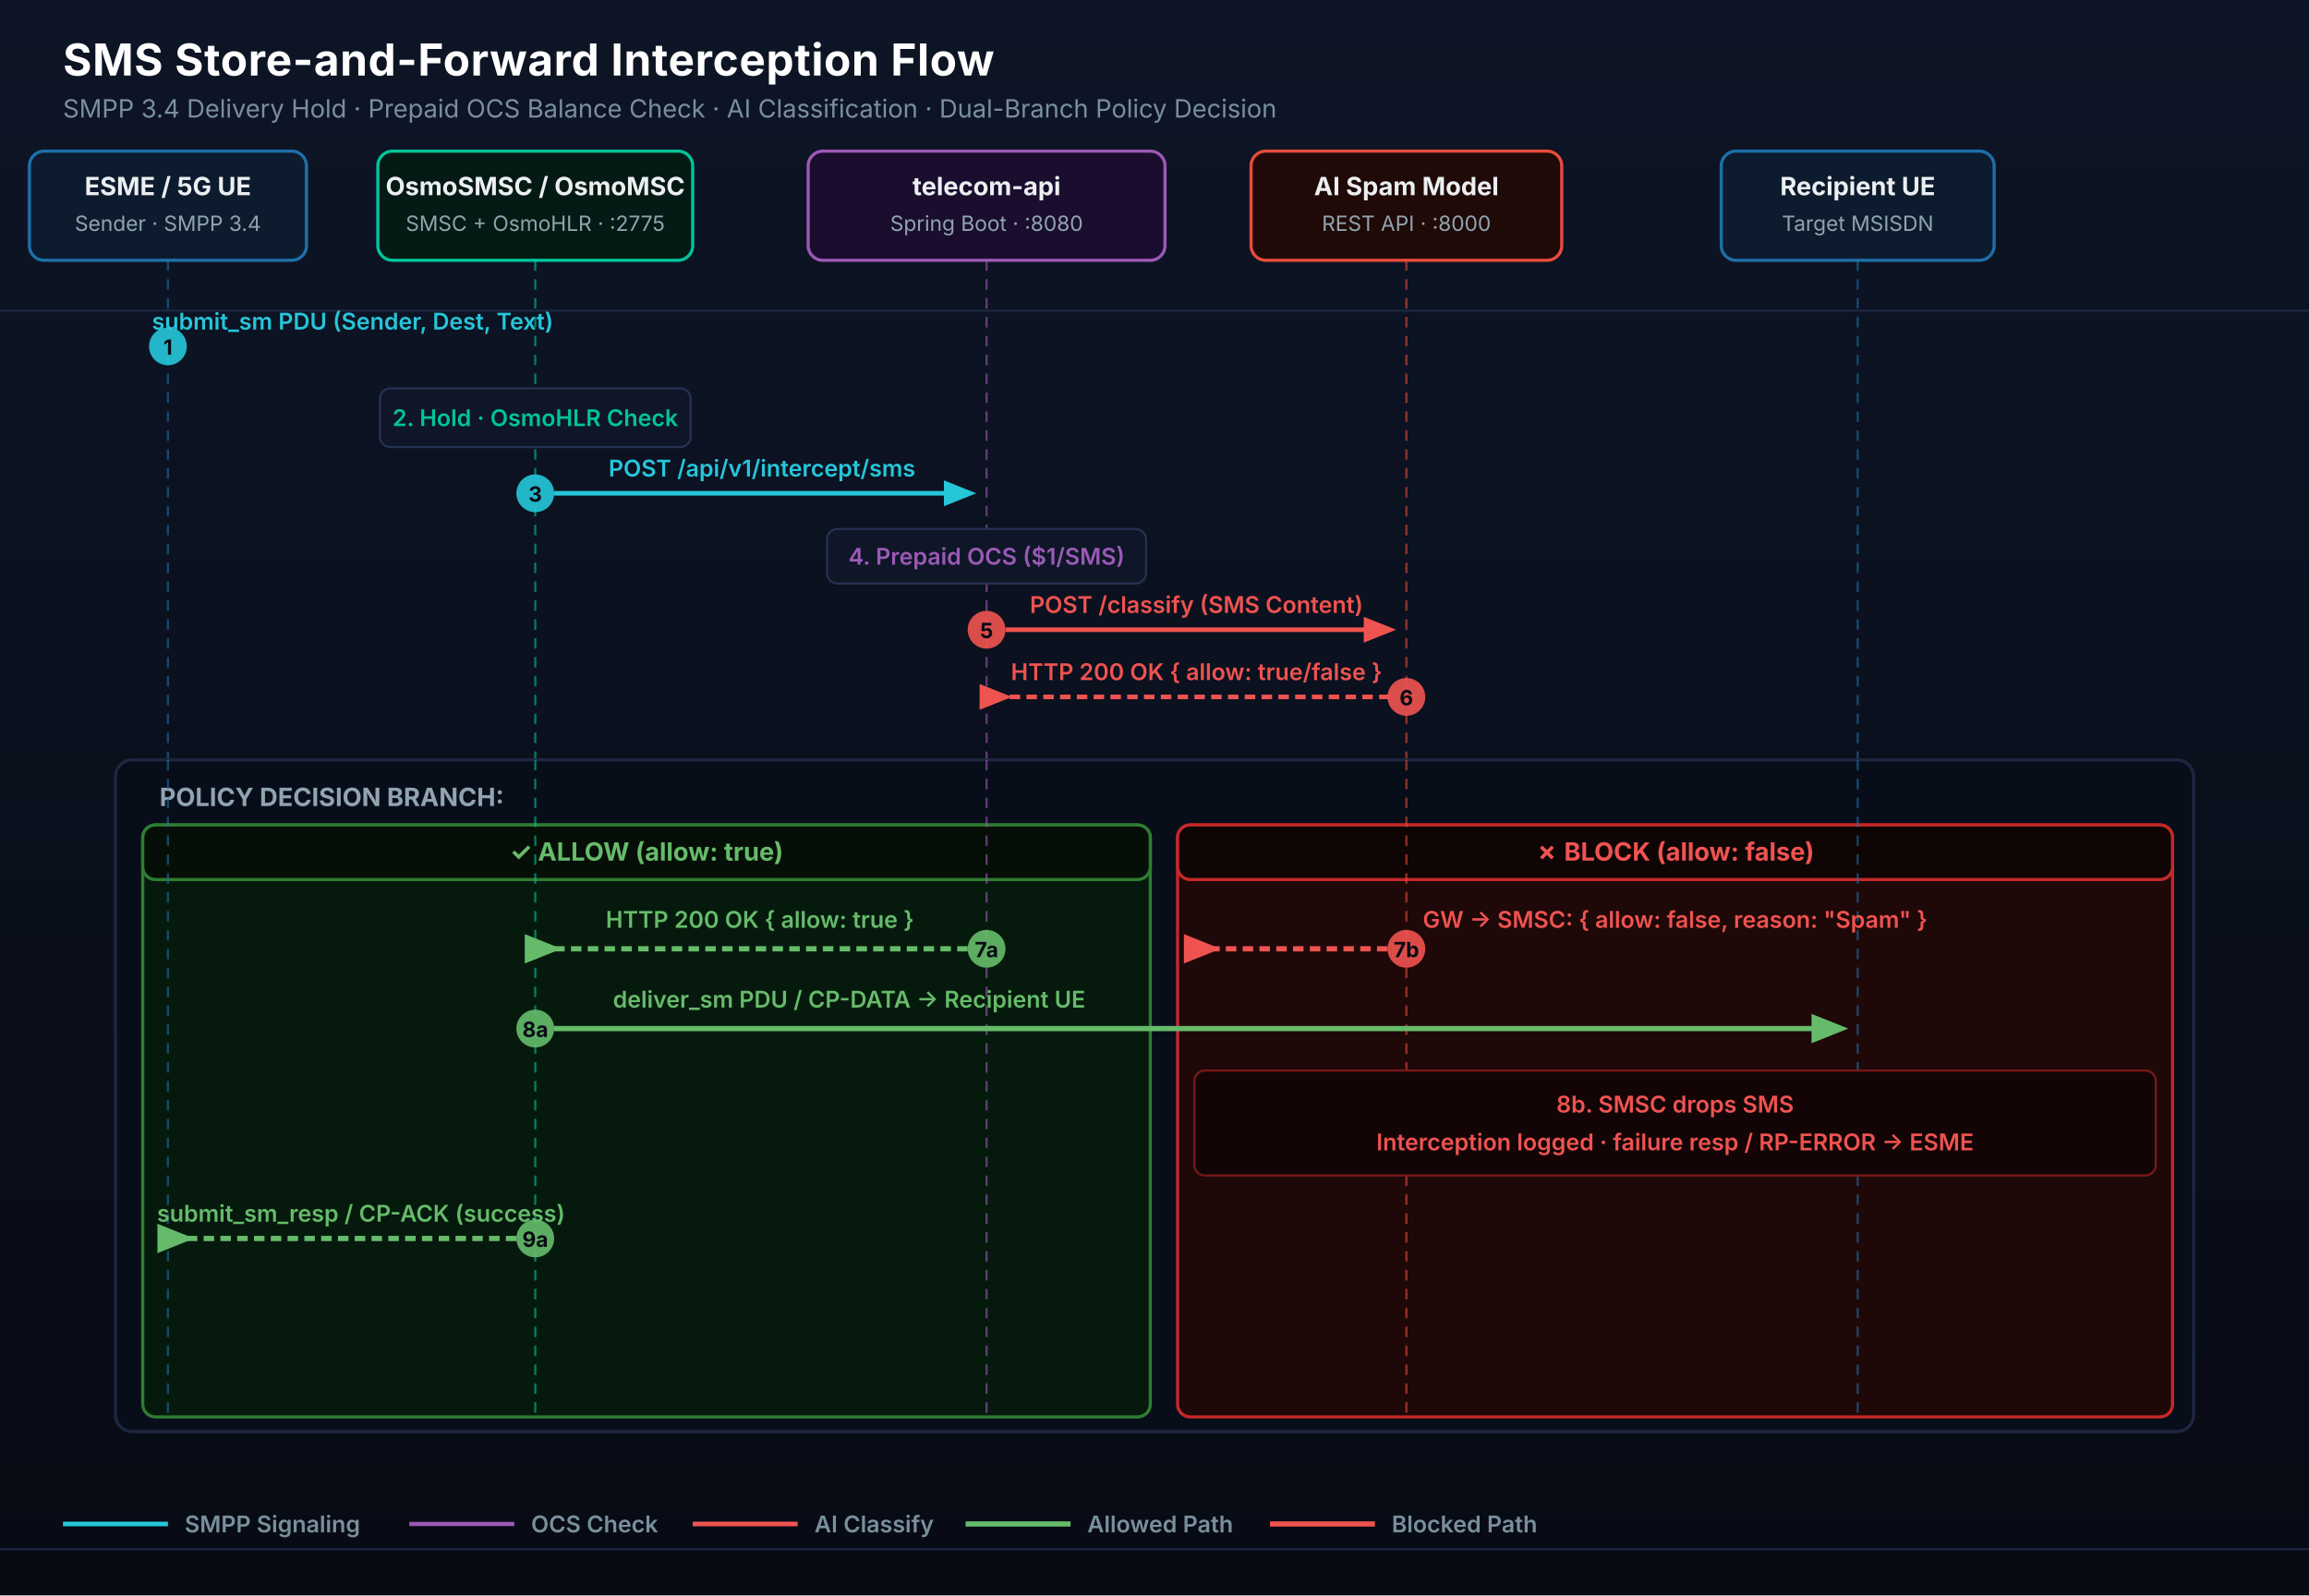
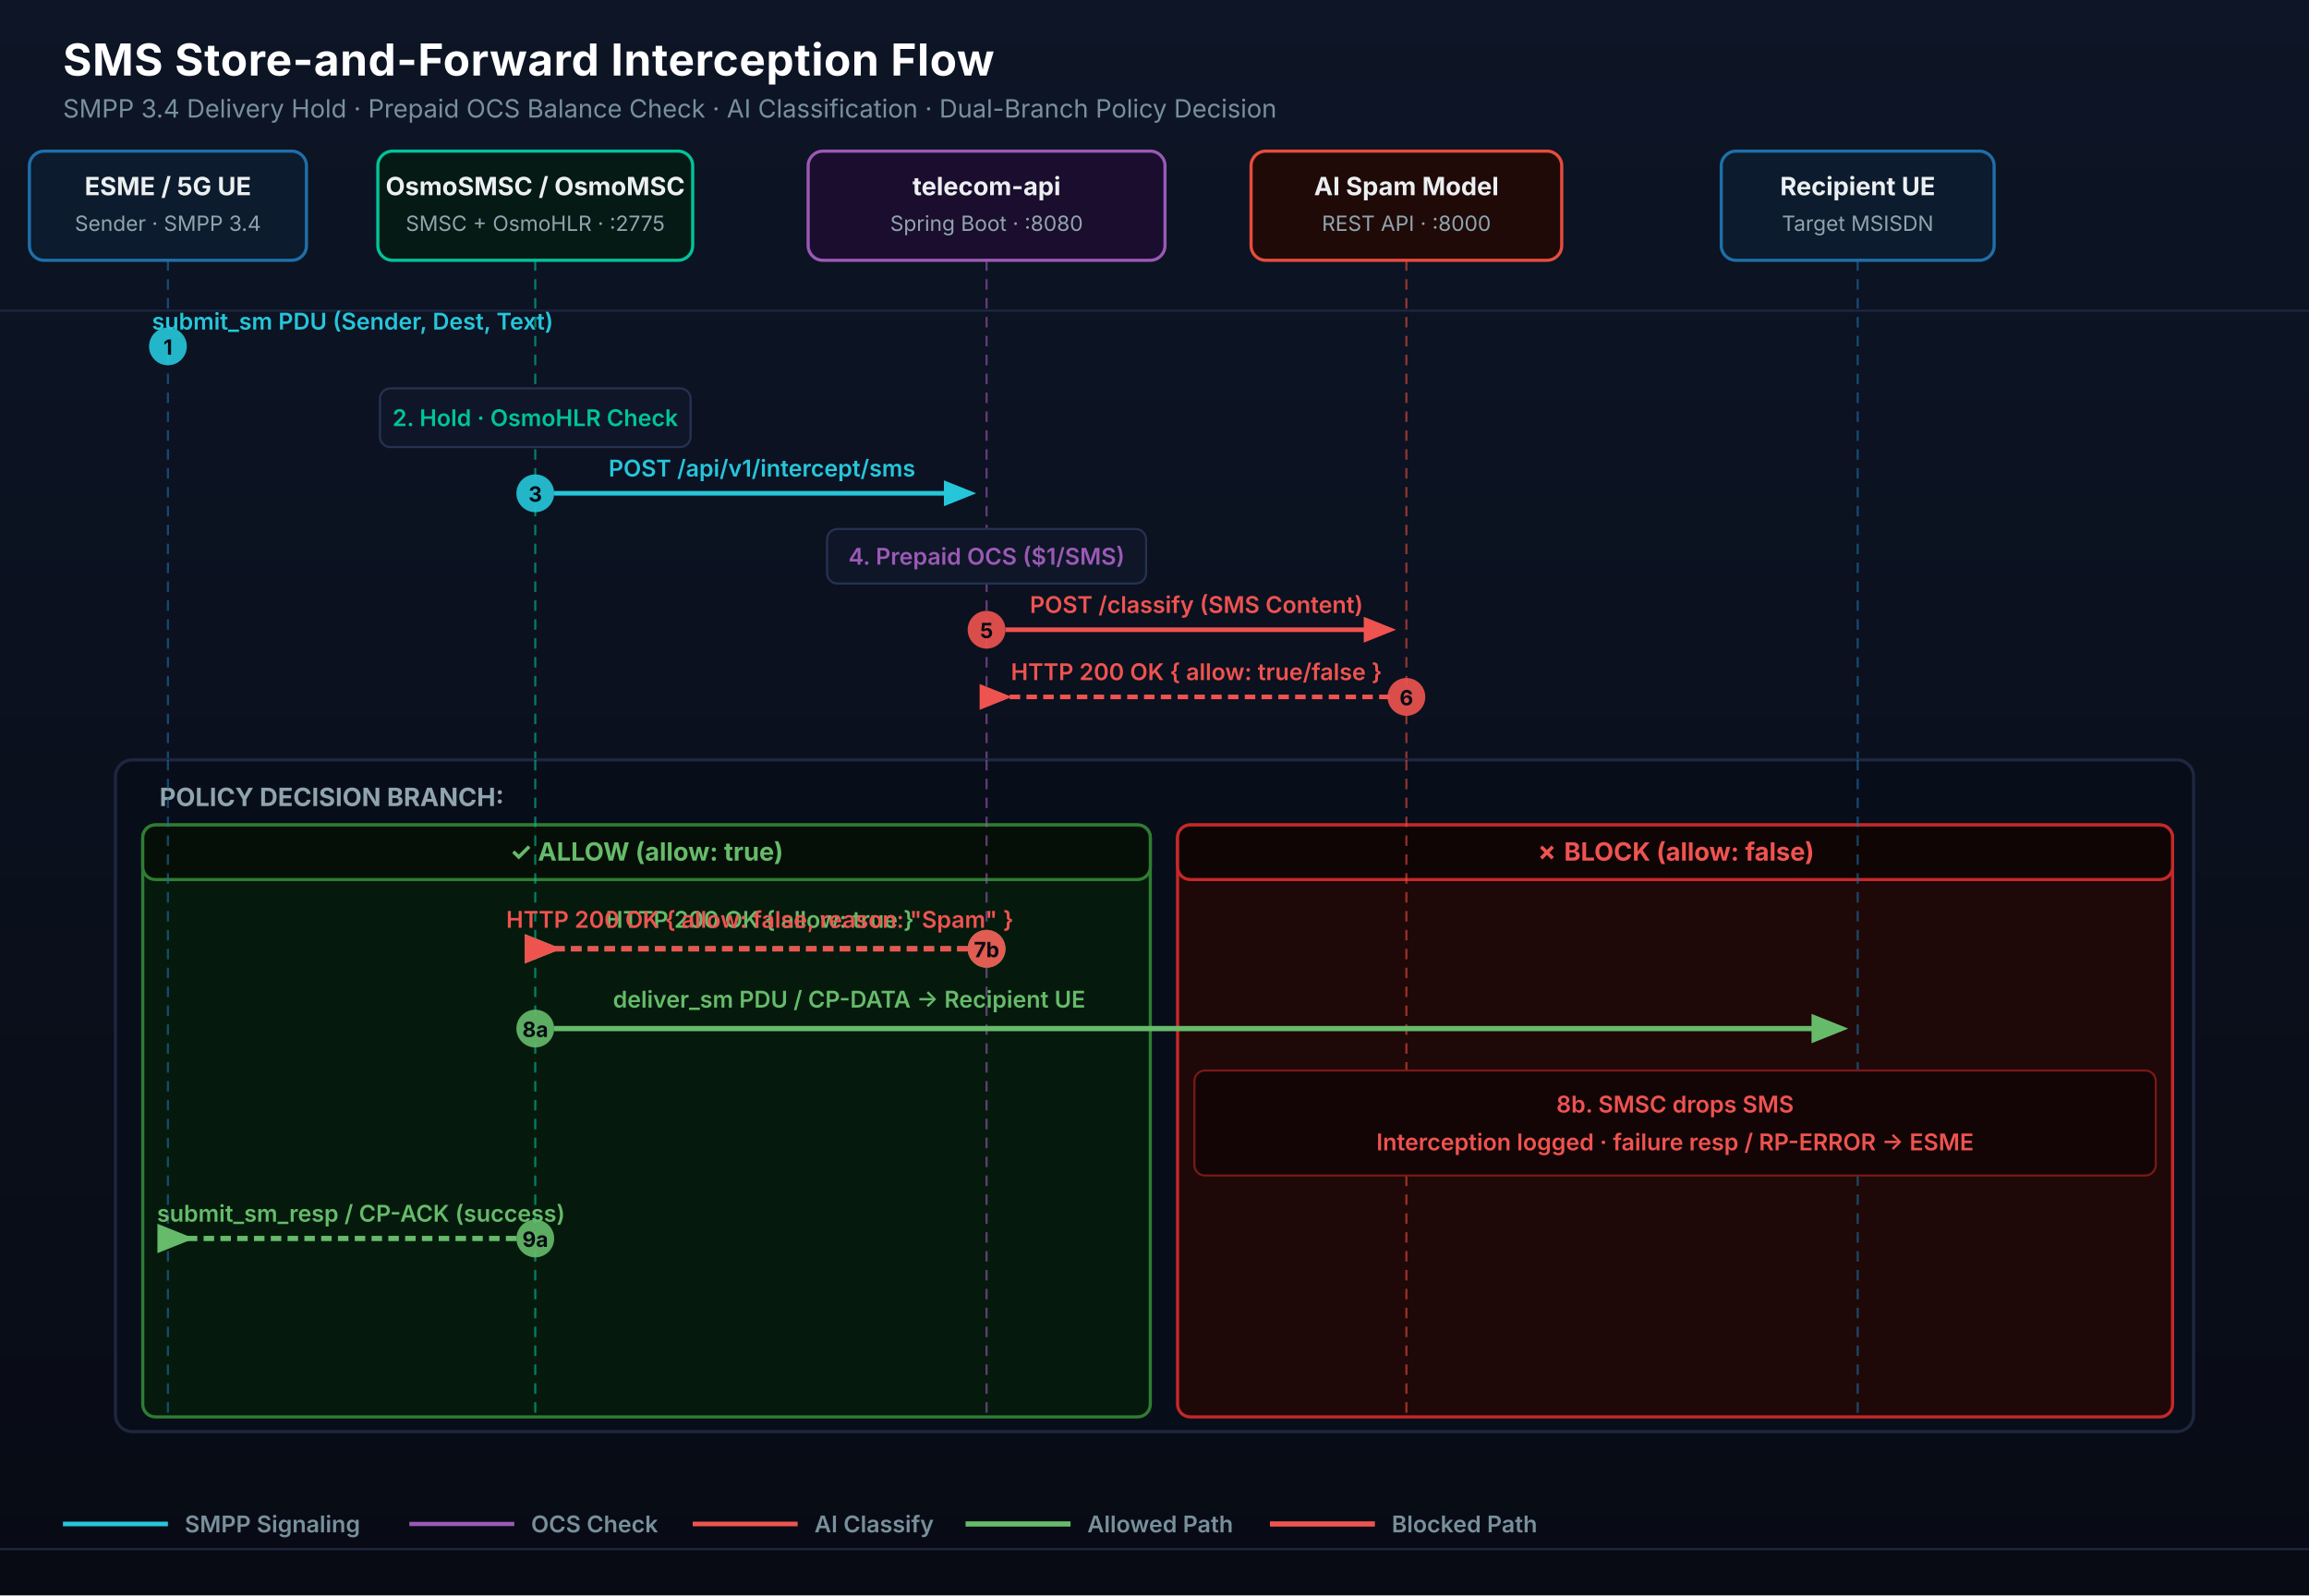
<svg xmlns="http://www.w3.org/2000/svg" viewBox="0 0 1100 760" width="100%" height="100%">
  <defs>
    <style>
      .bg { fill: #080b14; }
      .panel-client { fill: #0d1b2e; stroke: #1e6fa8; stroke-width: 1.5; }
      .panel-core   { fill: #051a14; stroke: #00c49a; stroke-width: 1.5; }
      .panel-gw     { fill: #1a0d2e; stroke: #9b59b6; stroke-width: 1.5; }
      .panel-ai     { fill: #1f0a08; stroke: #e74c3c; stroke-width: 1.5; }

      .badge-num { font-family: Inter, system-ui, sans-serif; font-size: 10px; font-weight: 700; fill: #080b14; }
      .title-main { font-family: Inter, system-ui, sans-serif; font-size: 21px; font-weight: 700; fill: #ffffff; letter-spacing: 0.3px; }
      .title-sub  { font-family: Inter, system-ui, sans-serif; font-size: 12px; fill: #78909c; }
      .node-name  { font-family: Inter, system-ui, sans-serif; font-size: 12px; font-weight: 700; fill: #eceff1; }
      .node-sub   { font-family: Inter, system-ui, sans-serif; font-size: 10px; fill: #90a4ae; }
      .lbl        { font-family: Inter, system-ui, sans-serif; font-size: 11px; font-weight: 600; }
      .branch-lbl { font-family: Inter, system-ui, sans-serif; font-size: 12px; font-weight: 700; }

      .lifeline-client { stroke: #1e6fa8; stroke-width: 1; stroke-dasharray: 5,4; opacity: 0.6; }
      .lifeline-core   { stroke: #00c49a; stroke-width: 1; stroke-dasharray: 5,4; opacity: 0.6; }
      .lifeline-gw     { stroke: #9b59b6; stroke-width: 1; stroke-dasharray: 5,4; opacity: 0.6; }
      .lifeline-ai     { stroke: #e74c3c; stroke-width: 1; stroke-dasharray: 5,4; opacity: 0.6; }

      .arrow-smpp  { stroke: #26c6da; stroke-width: 2.2; fill: none; }
      .arrow-ocs   { stroke: #9b59b6; stroke-width: 2;   fill: none; }
      .arrow-ai    { stroke: #ef5350; stroke-width: 2.2; fill: none; }
      .arrow-allow { stroke: #66bb6a; stroke-width: 2.5; fill: none; }
      .arrow-block { stroke: #ef5350; stroke-width: 2.5; fill: none; }
      .arrow-resp  { stroke-dasharray: 5,3; }

      .divider { stroke: #1e2740; stroke-width: 1; }
      .branch-allow { fill: #051a0d; stroke: #2e7d32; stroke-width: 1.5; }
      .branch-block { fill: #1f0808; stroke: #c62828; stroke-width: 1.5; }
      .branch-label-allow { fill: #060f07; stroke: #2e7d32; stroke-width: 1.5; }
      .branch-label-block { fill: #0f0505; stroke: #c62828; stroke-width: 1.5; }
      .note-box { fill: #0e1627; stroke: #263252; stroke-width: 1; }
    </style>
    <marker id="h-smpp" viewBox="0 0 10 8" refX="8" refY="4" markerWidth="7" markerHeight="7" orient="auto">
      <path d="M 0 0 L 10 4 L 0 8 z" fill="#26c6da" />
    </marker>
    <marker id="h-smpp-l" viewBox="0 0 10 8" refX="2" refY="4" markerWidth="7" markerHeight="7" orient="auto-start-reverse">
      <path d="M 10 0 L 0 4 L 10 8 z" fill="#26c6da" />
    </marker>
    <marker id="h-ocs" viewBox="0 0 10 8" refX="8" refY="4" markerWidth="7" markerHeight="7" orient="auto">
      <path d="M 0 0 L 10 4 L 0 8 z" fill="#9b59b6" />
    </marker>
    <marker id="h-ai" viewBox="0 0 10 8" refX="8" refY="4" markerWidth="7" markerHeight="7" orient="auto">
      <path d="M 0 0 L 10 4 L 0 8 z" fill="#ef5350" />
    </marker>
    <marker id="h-ai-l" viewBox="0 0 10 8" refX="2" refY="4" markerWidth="7" markerHeight="7" orient="auto-start-reverse">
      <path d="M 10 0 L 0 4 L 10 8 z" fill="#ef5350" />
    </marker>
    <marker id="h-allow" viewBox="0 0 10 8" refX="8" refY="4" markerWidth="7" markerHeight="7" orient="auto">
      <path d="M 0 0 L 10 4 L 0 8 z" fill="#66bb6a" />
    </marker>
    <marker id="h-allow-l" viewBox="0 0 10 8" refX="2" refY="4" markerWidth="7" markerHeight="7" orient="auto-start-reverse">
      <path d="M 10 0 L 0 4 L 10 8 z" fill="#66bb6a" />
    </marker>
    <marker id="h-block" viewBox="0 0 10 8" refX="8" refY="4" markerWidth="7" markerHeight="7" orient="auto">
      <path d="M 0 0 L 10 4 L 0 8 z" fill="#ef5350" />
    </marker>
    <marker id="h-block-l" viewBox="0 0 10 8" refX="2" refY="4" markerWidth="7" markerHeight="7" orient="auto-start-reverse">
      <path d="M 10 0 L 0 4 L 10 8 z" fill="#ef5350" />
    </marker>
    <linearGradient id="grad-bg" x1="0" y1="0" x2="0" y2="1">
      <stop offset="0%" stop-color="#0d1526" />
      <stop offset="100%" stop-color="#080b14" />
    </linearGradient>
    <filter id="glow-teal">
      <feGaussianBlur stdDeviation="2.5" result="blur" />
      <feMerge>
        <feMergeNode in="blur" />
        <feMergeNode in="SourceGraphic" />
      </feMerge>
    </filter>
  </defs>
  <rect width="1100" height="760" fill="url(#grad-bg)" />
  <line x1="0" y1="148" x2="1100" y2="148" class="divider" />
  <line x1="0" y1="738" x2="1100" y2="738" class="divider" />
  <text x="30" y="36" class="title-main">SMS Store-and-Forward Interception Flow</text>
  <text x="30" y="56" class="title-sub">SMPP 3.4 Delivery Hold · Prepaid OCS Balance Check · AI Classification · Dual-Branch Policy Decision</text>
  <rect x="14" y="72" width="132" height="52" rx="7" class="panel-client" />
  <text x="80" y="93" text-anchor="middle" class="node-name">ESME / 5G UE</text>
  <text x="80" y="110" text-anchor="middle" class="node-sub">Sender · SMPP 3.4</text>
  <line x1="80" y1="124" x2="80" y2="625" class="lifeline-client" />
  <rect x="180" y="72" width="150" height="52" rx="7" class="panel-core" />
  <text x="255" y="93" text-anchor="middle" class="node-name">OsmoSMSC / OsmoMSC</text>
  <text x="255" y="110" text-anchor="middle" class="node-sub">SMSC + OsmoHLR · :2775</text>
  <line x1="255" y1="124" x2="255" y2="620" class="lifeline-core" />
  <rect x="385" y="72" width="170" height="52" rx="7" class="panel-gw" />
  <text x="470" y="93" text-anchor="middle" class="node-name">telecom-api</text>
  <text x="470" y="110" text-anchor="middle" class="node-sub">Spring Boot · :8080</text>
  <line x1="470" y1="124" x2="470" y2="625" class="lifeline-gw" />
  <rect x="596" y="72" width="148" height="52" rx="7" class="panel-ai" />
  <text x="670" y="93" text-anchor="middle" class="node-name">AI Spam Model</text>
  <text x="670" y="110" text-anchor="middle" class="node-sub">REST API · :8000</text>
  <line x1="670" y1="124" x2="670" y2="620" class="lifeline-ai" />
  <rect x="820" y="72" width="130" height="52" rx="7" class="panel-client" />
  <text x="885" y="93" text-anchor="middle" class="node-name">Recipient UE</text>
  <text x="885" y="110" text-anchor="middle" class="node-sub">Target MSISDN</text>
  <line x1="885" y1="124" x2="885" y2="620" class="lifeline-client" />
  <circle cx="80" cy="165" r="9" fill="#26c6da" opacity="0.9" />
  <text x="80" y="169" text-anchor="middle" class="badge-num">1</text>
  <line x1="89" y1="165" x2="247" y2="165" class="arrow-smpp" marker-end="url(#h-smpp)" filter="url(#glow-teal)" />
  <text x="168" y="157" text-anchor="middle" class="lbl" fill="#26c6da">submit_sm PDU (Sender, Dest, Text)</text>
  <rect x="181" y="185" width="148" height="28" rx="5" class="note-box" stroke="#00c49a" />
  <text x="255" y="203" text-anchor="middle" class="lbl" fill="#00c49a">2. Hold · OsmoHLR Check</text>
  <circle cx="255" cy="235" r="9" fill="#26c6da" opacity="0.9" />
  <text x="255" y="239" text-anchor="middle" class="badge-num">3</text>
  <line x1="264" y1="235" x2="462" y2="235" class="arrow-smpp" marker-end="url(#h-smpp)" />
  <text x="363" y="227" text-anchor="middle" class="lbl" fill="#26c6da">POST /api/v1/intercept/sms</text>
  <rect x="394" y="252" width="152" height="26" rx="5" class="note-box" stroke="#9b59b6" />
  <text x="470" y="269" text-anchor="middle" class="lbl" fill="#9b59b6">4. Prepaid OCS ($1/SMS)</text>
  <circle cx="470" cy="300" r="9" fill="#ef5350" opacity="0.9" />
  <text x="470" y="304" text-anchor="middle" class="badge-num">5</text>
  <line x1="479" y1="300" x2="662" y2="300" class="arrow-ai" marker-end="url(#h-ai)" />
  <text x="570" y="292" text-anchor="middle" class="lbl" fill="#ef5350">POST /classify (SMS Content)</text>
  <circle cx="670" cy="332" r="9" fill="#ef5350" opacity="0.9" />
  <text x="670" y="336" text-anchor="middle" class="badge-num">6</text>
  <line x1="662" y1="332" x2="479" y2="332" class="arrow-ai arrow-resp" stroke-dasharray="5,3" marker-end="url(#h-ai-l)" />
  <text x="570" y="324" text-anchor="middle" class="lbl" fill="#ef5350">HTTP 200 OK { allow: true/false }</text>
  <rect x="55" y="362" width="990" height="320" rx="8" fill="#080d1a" stroke="#1e2740" stroke-width="1.5" />
  <text x="76" y="384" class="branch-lbl" fill="#90a4ae">POLICY DECISION BRANCH:</text>
  <rect x="68" y="393" width="480" height="282" rx="6" class="branch-allow" />
  <rect x="68" y="393" width="480" height="26" rx="6" class="branch-label-allow" />
  <text x="308" y="410" text-anchor="middle" class="branch-lbl" fill="#66bb6a">✓ ALLOW  (allow: true)</text>
  <rect x="561" y="393" width="474" height="282" rx="6" class="branch-block" />
  <rect x="561" y="393" width="474" height="26" rx="6" class="branch-label-block" />
  <text x="798" y="410" text-anchor="middle" class="branch-lbl" fill="#ef5350">✗ BLOCK  (allow: false)</text>
  <line x1="80" y1="362" x2="80" y2="675" class="lifeline-client" />
  <line x1="255" y1="362" x2="255" y2="675" class="lifeline-core" />
  <line x1="470" y1="362" x2="470" y2="675" class="lifeline-gw" />
  <line x1="670" y1="362" x2="670" y2="675" class="lifeline-ai" />
  <line x1="885" y1="362" x2="885" y2="675" class="lifeline-client" />
  <text x="362" y="442" text-anchor="middle" class="lbl" fill="#66bb6a">HTTP 200 OK { allow: true }</text>
  <circle cx="470" cy="452" r="9" fill="#66bb6a" opacity="0.9" />
  <text x="470" y="456" text-anchor="middle" class="badge-num" fill="#000">7a</text>
  <line x1="461" y1="452" x2="264" y2="452" class="arrow-allow arrow-resp" stroke-dasharray="5,3" marker-end="url(#h-allow-l)" />
-   <text x="798" y="442" text-anchor="middle" class="lbl" fill="#ef5350">GW → SMSC: { allow: false, reason: "Spam" }</text>
-   <circle cx="670" cy="452" r="9" fill="#ef5350" opacity="0.9" />
-   <text x="670" y="456" text-anchor="middle" class="badge-num">7b</text>
-   <line x1="661" y1="452" x2="578" y2="452" class="arrow-block arrow-resp" stroke-dasharray="5,3" marker-end="url(#h-block-l)" />
+   <text x="362" y="442" text-anchor="middle" class="lbl" fill="#ef5350">HTTP 200 OK { allow: false, reason: "Spam" }</text>
+   <circle cx="470" cy="452" r="9" fill="#ef5350" opacity="0.9" />
+   <text x="470" y="456" text-anchor="middle" class="badge-num">7b</text>
+   <line x1="461" y1="452" x2="264" y2="452" class="arrow-block arrow-resp" stroke-dasharray="5,3" marker-end="url(#h-block-l)" />
  <text x="292" y="480" class="lbl" fill="#66bb6a">deliver_sm PDU / CP-DATA → Recipient UE</text>
  <circle cx="255" cy="490" r="9" fill="#66bb6a" opacity="0.9" />
  <text x="255" y="494" text-anchor="middle" class="badge-num" fill="#000">8a</text>
  <line x1="264" y1="490" x2="877" y2="490" class="arrow-allow" marker-end="url(#h-allow)" />
  <rect x="569" y="510" width="458" height="50" rx="5" fill="#130505" stroke="#7b1818" stroke-width="1" />
  <text x="798" y="530" text-anchor="middle" class="lbl" fill="#ef5350">8b. SMSC drops SMS</text>
  <text x="798" y="548" text-anchor="middle" class="lbl" fill="#ef5350">Interception logged · failure resp / RP-ERROR → ESME</text>
  <text x="172" y="582" text-anchor="middle" class="lbl" fill="#66bb6a">submit_sm_resp / CP-ACK (success)</text>
  <circle cx="255" cy="590" r="9" fill="#66bb6a" opacity="0.9" />
  <text x="255" y="594" text-anchor="middle" class="badge-num" fill="#000">9a</text>
  <line x1="246" y1="590" x2="89" y2="590" class="arrow-allow arrow-resp" stroke-dasharray="5,3" marker-end="url(#h-allow-l)" />
  <line x1="30" y1="726" x2="80" y2="726" stroke="#26c6da" stroke-width="2.2" />
  <text x="88" y="730" class="lbl" fill="#78909c" font-size="10">SMPP Signaling</text>
  <line x1="195" y1="726" x2="245" y2="726" stroke="#9b59b6" stroke-width="2" />
  <text x="253" y="730" class="lbl" fill="#78909c" font-size="10">OCS Check</text>
  <line x1="330" y1="726" x2="380" y2="726" stroke="#ef5350" stroke-width="2.2" />
  <text x="388" y="730" class="lbl" fill="#78909c" font-size="10">AI Classify</text>
  <line x1="460" y1="726" x2="510" y2="726" stroke="#66bb6a" stroke-width="2.5" />
  <text x="518" y="730" class="lbl" fill="#78909c" font-size="10">Allowed Path</text>
  <line x1="605" y1="726" x2="655" y2="726" stroke="#ef5350" stroke-width="2.5" />
  <text x="663" y="730" class="lbl" fill="#78909c" font-size="10">Blocked Path</text>
</svg>
